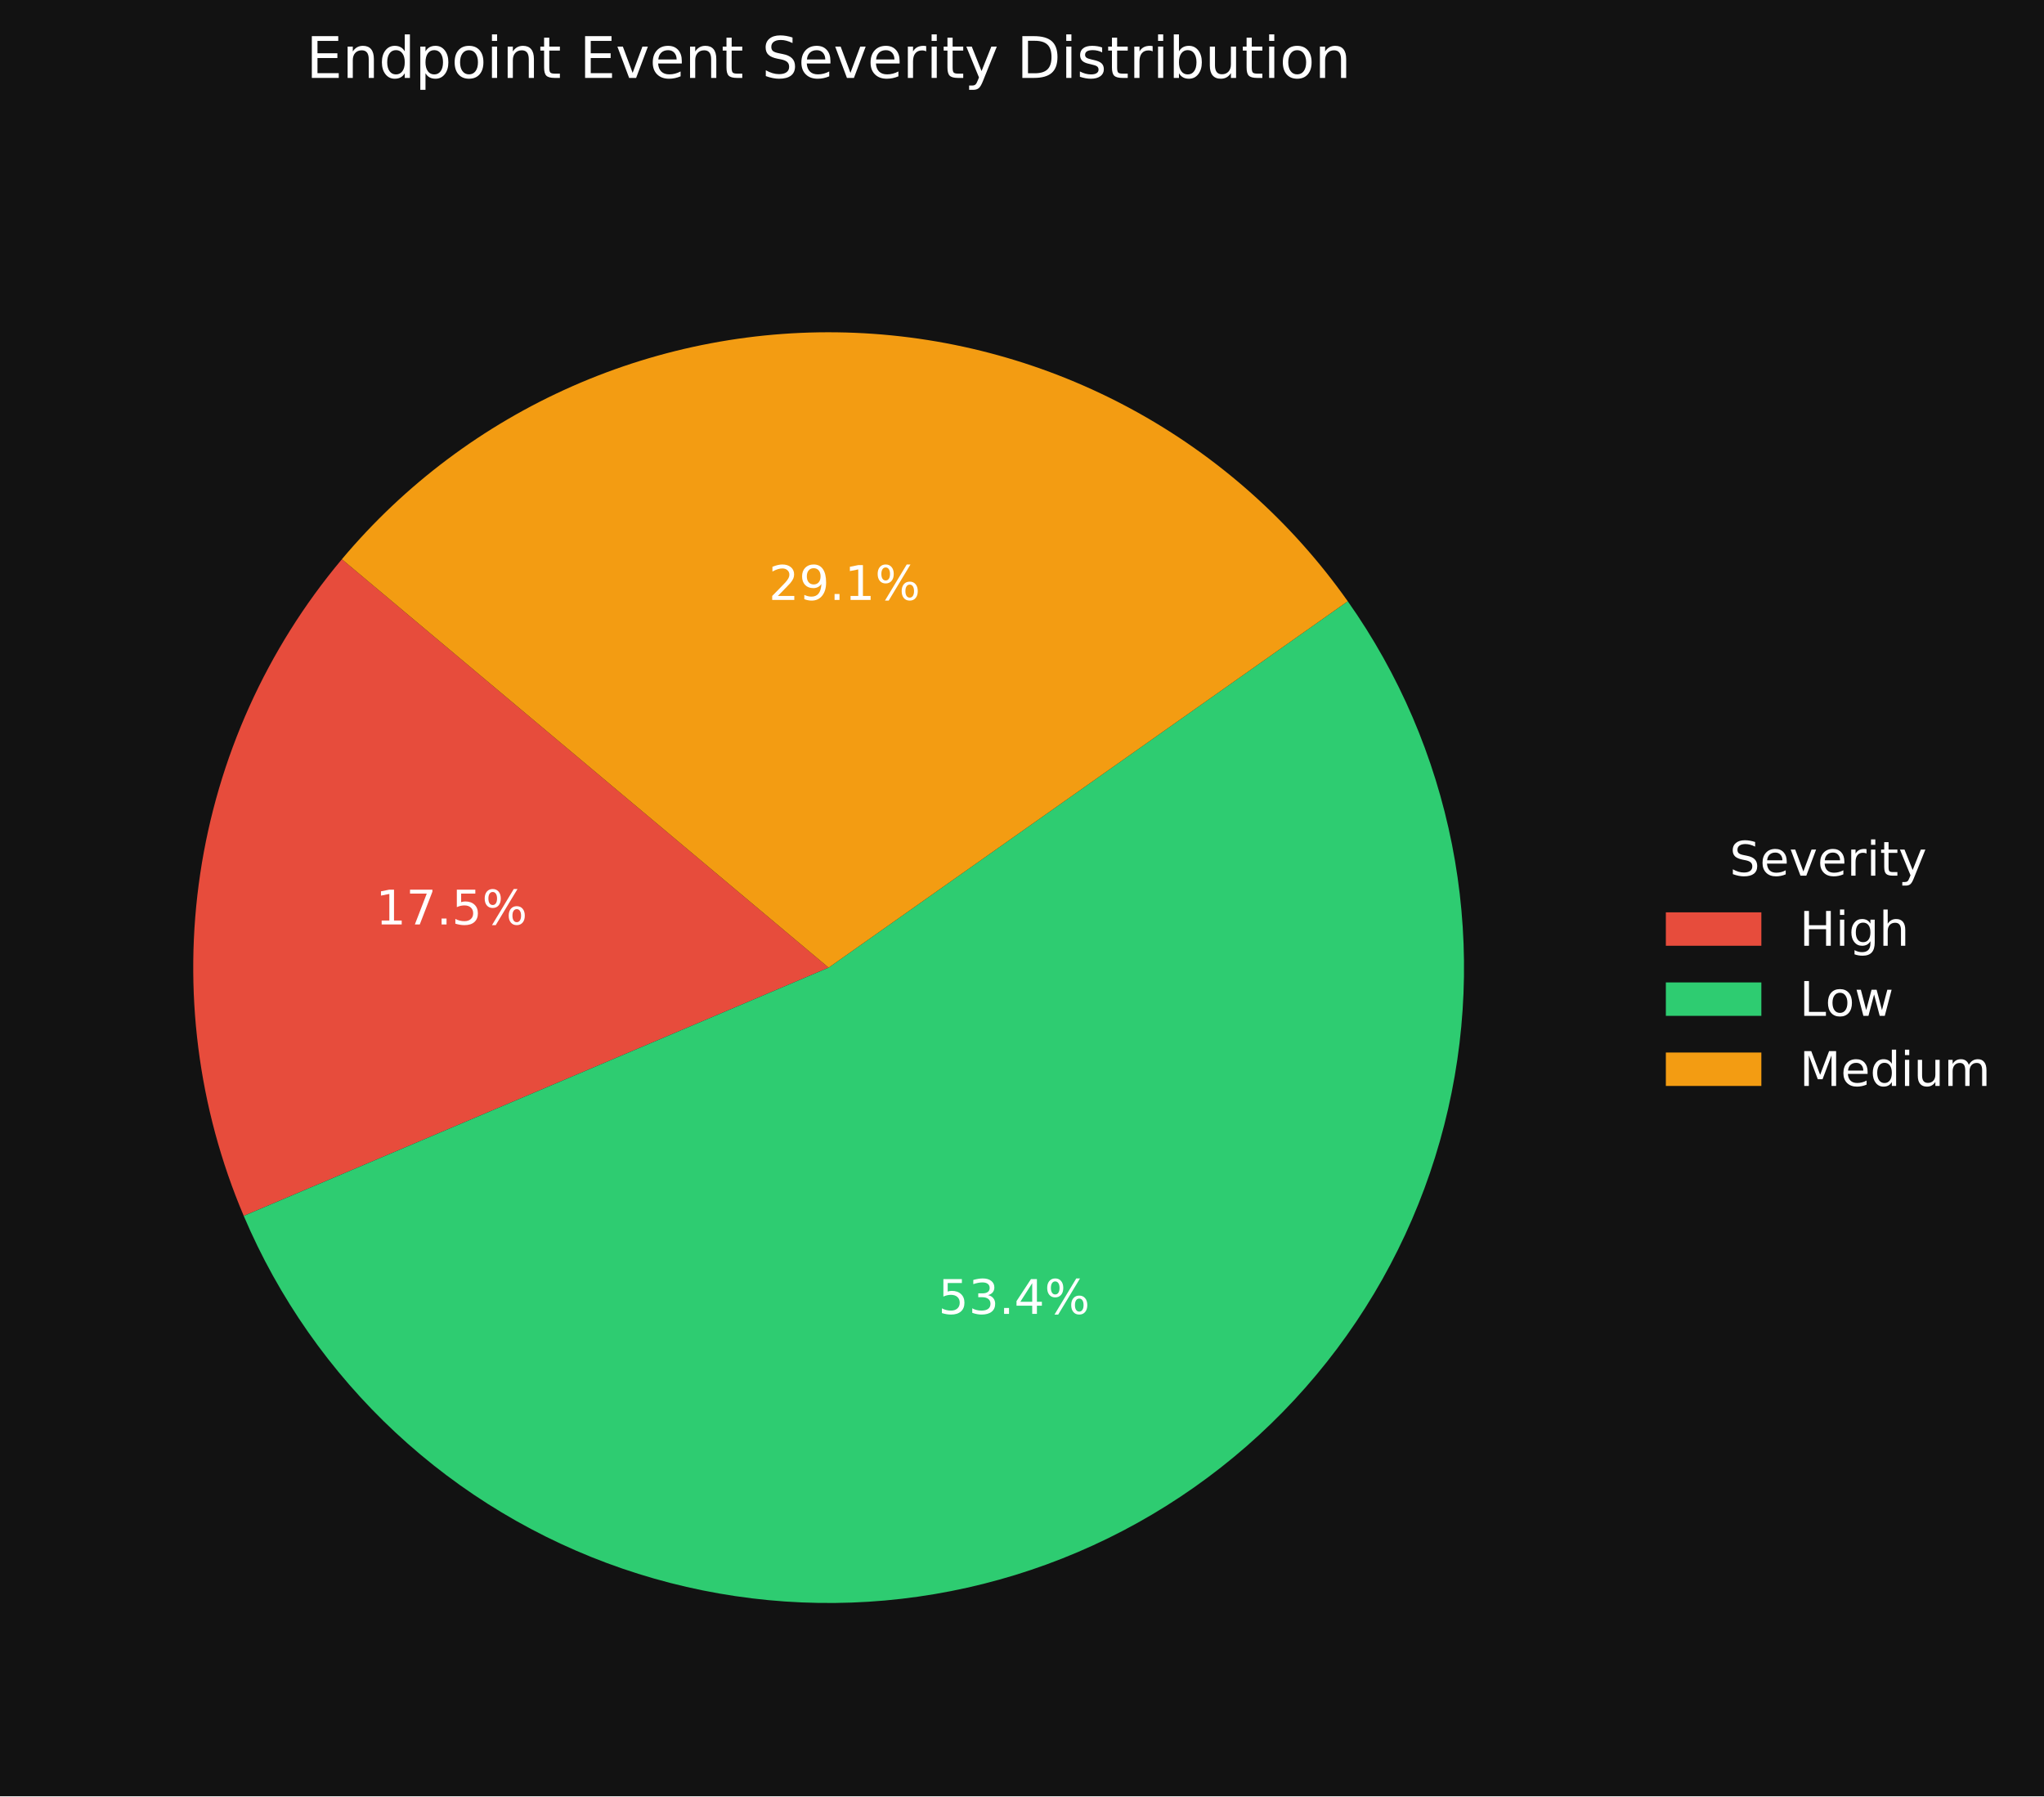
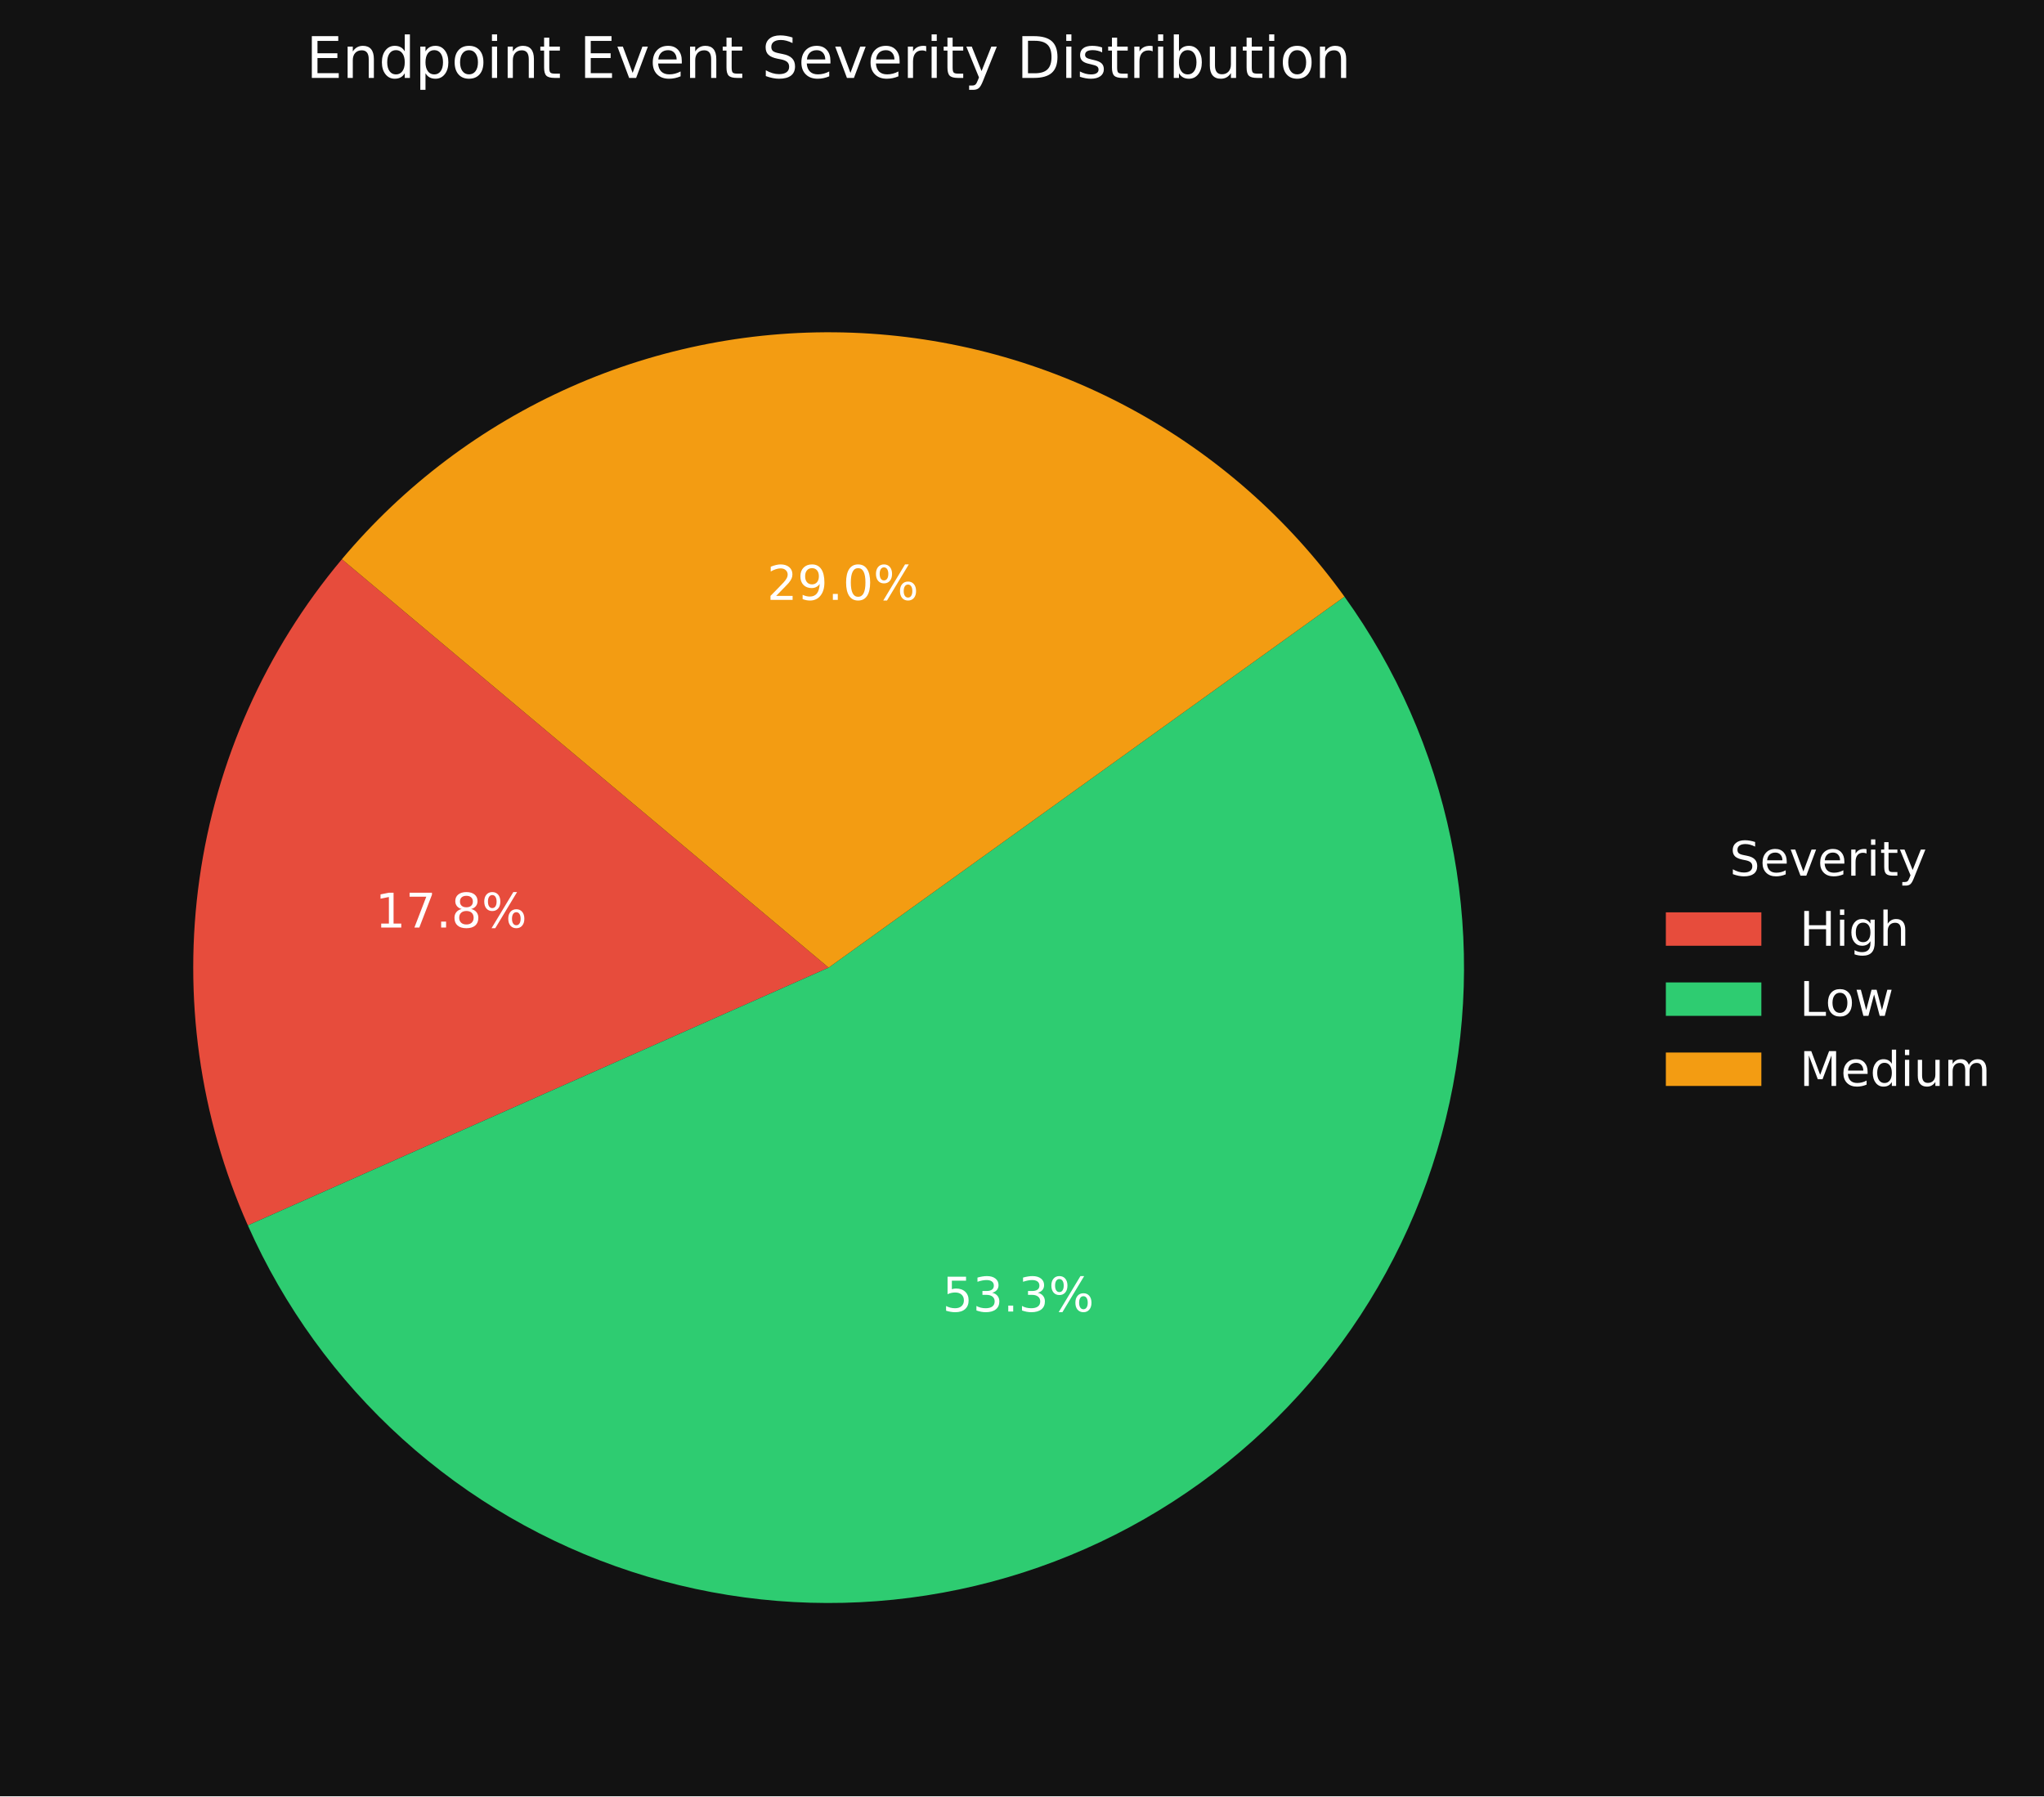
<svg xmlns="http://www.w3.org/2000/svg" xmlns:xlink="http://www.w3.org/1999/xlink" width="428.026pt" height="376.158pt" viewBox="0 0 428.026 376.158" version="1.1">
  <defs>
    <style type="text/css">*{stroke-linejoin: round; stroke-linecap: butt}</style>
  </defs>
  <g id="figure_1">
    <g id="patch_1">
      <path d="M 0 376.158  L 428.026 376.158  L 428.026 -0  L 0 -0  z " style="fill: #121212" />
    </g>
    <g id="axes_1">
      <g id="patch_2">
-         <path d="M 71.593 117.111  C 55.822 135.907 45.552 158.704 41.926 182.971  C 38.299 207.238 41.454 232.041 51.041 254.627  L 173.52 202.638  z " style="fill: #e74c3c" />
+         <path d="M 71.593 117.111  C 55.586 136.189 45.251 159.382 41.77 184.041  C 38.289 208.7 41.8 233.848 51.902 256.611  L 173.52 202.638  z " style="fill: #e74c3c" />
      </g>
      <g id="patch_3">
-         <path d="M 51.041 254.627  C 58.335 271.81 69.164 287.267 82.822 299.992  C 96.479 312.716 112.663 322.425 130.319 328.485  C 147.974 334.546 166.709 336.824 185.302 335.171  C 203.896 333.518 221.935 327.971 238.244 318.891  C 254.554 309.81 268.771 297.399 279.97 282.465  C 291.169 267.531 299.101 250.405 303.249 232.205  C 307.397 214.005 307.669 195.135 304.048 176.823  C 300.426 158.511 292.991 141.164 282.227 125.913  L 173.52 202.638  z " style="fill: #2ecc71" />
+         <path d="M 51.902 256.611  C 59.457 273.635 70.504 288.885 84.325 301.37  C 98.145 313.856 114.435 323.302 132.137 329.095  C 149.839 334.888 168.561 336.9 187.09 335  C 205.618 333.101 223.543 327.332 239.701 318.068  C 255.859 308.804 269.893 296.249 280.893 281.219  C 291.893 266.188 299.615 249.014 303.559 230.811  C 307.503 212.608 307.581 193.778 303.788 175.542  C 299.995 157.307 292.415 140.07 281.54 124.949  L 173.52 202.638  z " style="fill: #2ecc71" />
      </g>
      <g id="patch_4">
-         <path d="M 282.227 125.913  C 270.483 109.274 255.074 95.551 237.191 85.805  C 219.308 76.06 199.424 70.548 179.075 69.698  C 158.727 68.848 138.452 72.681 119.818 80.901  C 101.185 89.12 84.684 101.51 71.593 117.111  L 173.52 202.638  z " style="fill: #f39c12" />
+         <path d="M 281.54 124.949  C 269.707 108.496 254.269 94.962 236.41 85.383  C 218.55 75.804 198.736 70.431 178.484 69.675  C 158.232 68.919 138.072 72.8 119.548 81.02  C 101.024 89.241 84.62 101.586 71.593 117.111  L 173.52 202.638  z " style="fill: #f39c12" />
      </g>
      <g id="matplotlib.axis_1" />
      <g id="matplotlib.axis_2" />
      <g id="text_1">
-         <g style="fill: #ffffff" transform="translate(78.67971 193.5974) scale(0.1 -0.1)">
+         <g style="fill: #ffffff" transform="translate(78.58644 194.2392) scale(0.1 -0.1)">
          <defs>
            <path id="DejaVuSans-31" d="M 794 531  L 1825 531  L 1825 4091  L 703 3866  L 703 4441  L 1819 4666  L 2450 4666  L 2450 531  L 3481 531  L 3481 0  L 794 0  L 794 531  z " transform="scale(0.015625)" />
            <path id="DejaVuSans-37" d="M 525 4666  L 3525 4666  L 3525 4397  L 1831 0  L 1172 0  L 2766 4134  L 525 4134  L 525 4666  z " transform="scale(0.015625)" />
            <path id="DejaVuSans-2e" d="M 684 794  L 1344 794  L 1344 0  L 684 0  L 684 794  z " transform="scale(0.015625)" />
-             <path id="DejaVuSans-35" d="M 691 4666  L 3169 4666  L 3169 4134  L 1269 4134  L 1269 2991  Q 1406 3038 1543 3061  Q 1681 3084 1819 3084  Q 2600 3084 3056 2656  Q 3513 2228 3513 1497  Q 3513 744 3044 326  Q 2575 -91 1722 -91  Q 1428 -91 1123 -41  Q 819 9 494 109  L 494 744  Q 775 591 1075 516  Q 1375 441 1709 441  Q 2250 441 2565 725  Q 2881 1009 2881 1497  Q 2881 1984 2565 2268  Q 2250 2553 1709 2553  Q 1456 2553 1204 2497  Q 953 2441 691 2322  L 691 4666  z " transform="scale(0.015625)" />
+             <path id="DejaVuSans-38" d="M 2034 2216  Q 1584 2216 1326 1975  Q 1069 1734 1069 1313  Q 1069 891 1326 650  Q 1584 409 2034 409  Q 2484 409 2743 651  Q 3003 894 3003 1313  Q 3003 1734 2745 1975  Q 2488 2216 2034 2216  z M 1403 2484  Q 997 2584 770 2862  Q 544 3141 544 3541  Q 544 4100 942 4425  Q 1341 4750 2034 4750  Q 2731 4750 3128 4425  Q 3525 4100 3525 3541  Q 3525 3141 3298 2862  Q 3072 2584 2669 2484  Q 3125 2378 3379 2068  Q 3634 1759 3634 1313  Q 3634 634 3220 271  Q 2806 -91 2034 -91  Q 1263 -91 848 271  Q 434 634 434 1313  Q 434 1759 690 2068  Q 947 2378 1403 2484  z M 1172 3481  Q 1172 3119 1398 2916  Q 1625 2713 2034 2713  Q 2441 2713 2670 2916  Q 2900 3119 2900 3481  Q 2900 3844 2670 4047  Q 2441 4250 2034 4250  Q 1625 4250 1398 4047  Q 1172 3844 1172 3481  z " transform="scale(0.015625)" />
            <path id="DejaVuSans-25" d="M 4653 2053  Q 4381 2053 4226 1822  Q 4072 1591 4072 1178  Q 4072 772 4226 539  Q 4381 306 4653 306  Q 4919 306 5073 539  Q 5228 772 5228 1178  Q 5228 1588 5073 1820  Q 4919 2053 4653 2053  z M 4653 2450  Q 5147 2450 5437 2106  Q 5728 1763 5728 1178  Q 5728 594 5436 251  Q 5144 -91 4653 -91  Q 4153 -91 3862 251  Q 3572 594 3572 1178  Q 3572 1766 3864 2108  Q 4156 2450 4653 2450  z M 1428 4353  Q 1159 4353 1004 4120  Q 850 3888 850 3481  Q 850 3069 1003 2837  Q 1156 2606 1428 2606  Q 1700 2606 1854 2837  Q 2009 3069 2009 3481  Q 2009 3884 1853 4118  Q 1697 4353 1428 4353  z M 4250 4750  L 4750 4750  L 1831 -91  L 1331 -91  L 4250 4750  z M 1428 4750  Q 1922 4750 2215 4408  Q 2509 4066 2509 3481  Q 2509 2891 2217 2550  Q 1925 2209 1428 2209  Q 931 2209 642 2551  Q 353 2894 353 3481  Q 353 4063 643 4406  Q 934 4750 1428 4750  z " transform="scale(0.015625)" />
          </defs>
          <use xlink:href="#DejaVuSans-31" />
          <use xlink:href="#DejaVuSans-37" transform="translate(63.62305 0)" />
          <use xlink:href="#DejaVuSans-2e" transform="translate(127.2461 0)" />
-           <use xlink:href="#DejaVuSans-35" transform="translate(159.0332 0)" />
+           <use xlink:href="#DejaVuSans-38" transform="translate(159.0332 0)" />
          <use xlink:href="#DejaVuSans-25" transform="translate(222.6562 0)" />
        </g>
      </g>
      <g id="text_2">
-         <g style="fill: #ffffff" transform="translate(196.471 275.149) scale(0.1 -0.1)">
+         <g style="fill: #ffffff" transform="translate(197.345 274.6552) scale(0.1 -0.1)">
          <defs>
+             <path id="DejaVuSans-35" d="M 691 4666  L 3169 4666  L 3169 4134  L 1269 4134  L 1269 2991  Q 1406 3038 1543 3061  Q 1681 3084 1819 3084  Q 2600 3084 3056 2656  Q 3513 2228 3513 1497  Q 3513 744 3044 326  Q 2575 -91 1722 -91  Q 1428 -91 1123 -41  Q 819 9 494 109  L 494 744  Q 775 591 1075 516  Q 1375 441 1709 441  Q 2250 441 2565 725  Q 2881 1009 2881 1497  Q 2881 1984 2565 2268  Q 2250 2553 1709 2553  Q 1456 2553 1204 2497  Q 953 2441 691 2322  L 691 4666  z " transform="scale(0.015625)" />
            <path id="DejaVuSans-33" d="M 2597 2516  Q 3050 2419 3304 2112  Q 3559 1806 3559 1356  Q 3559 666 3084 287  Q 2609 -91 1734 -91  Q 1441 -91 1130 -33  Q 819 25 488 141  L 488 750  Q 750 597 1062 519  Q 1375 441 1716 441  Q 2309 441 2620 675  Q 2931 909 2931 1356  Q 2931 1769 2642 2001  Q 2353 2234 1838 2234  L 1294 2234  L 1294 2753  L 1863 2753  Q 2328 2753 2575 2939  Q 2822 3125 2822 3475  Q 2822 3834 2567 4026  Q 2313 4219 1838 4219  Q 1578 4219 1281 4162  Q 984 4106 628 3988  L 628 4550  Q 988 4650 1302 4700  Q 1616 4750 1894 4750  Q 2613 4750 3031 4423  Q 3450 4097 3450 3541  Q 3450 3153 3228 2886  Q 3006 2619 2597 2516  z " transform="scale(0.015625)" />
-             <path id="DejaVuSans-34" d="M 2419 4116  L 825 1625  L 2419 1625  L 2419 4116  z M 2253 4666  L 3047 4666  L 3047 1625  L 3713 1625  L 3713 1100  L 3047 1100  L 3047 0  L 2419 0  L 2419 1100  L 313 1100  L 313 1709  L 2253 4666  z " transform="scale(0.015625)" />
          </defs>
          <use xlink:href="#DejaVuSans-35" />
          <use xlink:href="#DejaVuSans-33" transform="translate(63.62305 0)" />
          <use xlink:href="#DejaVuSans-2e" transform="translate(127.2461 0)" />
-           <use xlink:href="#DejaVuSans-34" transform="translate(159.0332 0)" />
+           <use xlink:href="#DejaVuSans-33" transform="translate(159.0332 0)" />
          <use xlink:href="#DejaVuSans-25" transform="translate(222.6562 0)" />
        </g>
      </g>
      <g id="text_3">
-         <g style="fill: #ffffff" transform="translate(160.9696 125.6335) scale(0.1 -0.1)">
+         <g style="fill: #ffffff" transform="translate(160.6146 125.6195) scale(0.1 -0.1)">
          <defs>
            <path id="DejaVuSans-32" d="M 1228 531  L 3431 531  L 3431 0  L 469 0  L 469 531  Q 828 903 1448 1529  Q 2069 2156 2228 2338  Q 2531 2678 2651 2914  Q 2772 3150 2772 3378  Q 2772 3750 2511 3984  Q 2250 4219 1831 4219  Q 1534 4219 1204 4116  Q 875 4013 500 3803  L 500 4441  Q 881 4594 1212 4672  Q 1544 4750 1819 4750  Q 2544 4750 2975 4387  Q 3406 4025 3406 3419  Q 3406 3131 3298 2873  Q 3191 2616 2906 2266  Q 2828 2175 2409 1742  Q 1991 1309 1228 531  z " transform="scale(0.015625)" />
            <path id="DejaVuSans-39" d="M 703 97  L 703 672  Q 941 559 1184 500  Q 1428 441 1663 441  Q 2288 441 2617 861  Q 2947 1281 2994 2138  Q 2813 1869 2534 1725  Q 2256 1581 1919 1581  Q 1219 1581 811 2004  Q 403 2428 403 3163  Q 403 3881 828 4315  Q 1253 4750 1959 4750  Q 2769 4750 3195 4129  Q 3622 3509 3622 2328  Q 3622 1225 3098 567  Q 2575 -91 1691 -91  Q 1453 -91 1209 -44  Q 966 3 703 97  z M 1959 2075  Q 2384 2075 2632 2365  Q 2881 2656 2881 3163  Q 2881 3666 2632 3958  Q 2384 4250 1959 4250  Q 1534 4250 1286 3958  Q 1038 3666 1038 3163  Q 1038 2656 1286 2365  Q 1534 2075 1959 2075  z " transform="scale(0.015625)" />
+             <path id="DejaVuSans-30" d="M 2034 4250  Q 1547 4250 1301 3770  Q 1056 3291 1056 2328  Q 1056 1369 1301 889  Q 1547 409 2034 409  Q 2525 409 2770 889  Q 3016 1369 3016 2328  Q 3016 3291 2770 3770  Q 2525 4250 2034 4250  z M 2034 4750  Q 2819 4750 3233 4129  Q 3647 3509 3647 2328  Q 3647 1150 3233 529  Q 2819 -91 2034 -91  Q 1250 -91 836 529  Q 422 1150 422 2328  Q 422 3509 836 4129  Q 1250 4750 2034 4750  z " transform="scale(0.015625)" />
          </defs>
          <use xlink:href="#DejaVuSans-32" />
          <use xlink:href="#DejaVuSans-39" transform="translate(63.62305 0)" />
          <use xlink:href="#DejaVuSans-2e" transform="translate(127.2461 0)" />
-           <use xlink:href="#DejaVuSans-31" transform="translate(159.0332 0)" />
+           <use xlink:href="#DejaVuSans-30" transform="translate(159.0332 0)" />
          <use xlink:href="#DejaVuSans-25" transform="translate(222.6562 0)" />
        </g>
      </g>
      <g id="text_4">
        <g style="fill: #ffffff" transform="translate(64.12219 16.31812) scale(0.12 -0.12)">
          <defs>
            <path id="DejaVuSans-45" d="M 628 4666  L 3578 4666  L 3578 4134  L 1259 4134  L 1259 2753  L 3481 2753  L 3481 2222  L 1259 2222  L 1259 531  L 3634 531  L 3634 0  L 628 0  L 628 4666  z " transform="scale(0.015625)" />
            <path id="DejaVuSans-6e" d="M 3513 2113  L 3513 0  L 2938 0  L 2938 2094  Q 2938 2591 2744 2837  Q 2550 3084 2163 3084  Q 1697 3084 1428 2787  Q 1159 2491 1159 1978  L 1159 0  L 581 0  L 581 3500  L 1159 3500  L 1159 2956  Q 1366 3272 1645 3428  Q 1925 3584 2291 3584  Q 2894 3584 3203 3211  Q 3513 2838 3513 2113  z " transform="scale(0.015625)" />
            <path id="DejaVuSans-64" d="M 2906 2969  L 2906 4863  L 3481 4863  L 3481 0  L 2906 0  L 2906 525  Q 2725 213 2448 61  Q 2172 -91 1784 -91  Q 1150 -91 751 415  Q 353 922 353 1747  Q 353 2572 751 3078  Q 1150 3584 1784 3584  Q 2172 3584 2448 3432  Q 2725 3281 2906 2969  z M 947 1747  Q 947 1113 1208 752  Q 1469 391 1925 391  Q 2381 391 2643 752  Q 2906 1113 2906 1747  Q 2906 2381 2643 2742  Q 2381 3103 1925 3103  Q 1469 3103 1208 2742  Q 947 2381 947 1747  z " transform="scale(0.015625)" />
            <path id="DejaVuSans-70" d="M 1159 525  L 1159 -1331  L 581 -1331  L 581 3500  L 1159 3500  L 1159 2969  Q 1341 3281 1617 3432  Q 1894 3584 2278 3584  Q 2916 3584 3314 3078  Q 3713 2572 3713 1747  Q 3713 922 3314 415  Q 2916 -91 2278 -91  Q 1894 -91 1617 61  Q 1341 213 1159 525  z M 3116 1747  Q 3116 2381 2855 2742  Q 2594 3103 2138 3103  Q 1681 3103 1420 2742  Q 1159 2381 1159 1747  Q 1159 1113 1420 752  Q 1681 391 2138 391  Q 2594 391 2855 752  Q 3116 1113 3116 1747  z " transform="scale(0.015625)" />
            <path id="DejaVuSans-6f" d="M 1959 3097  Q 1497 3097 1228 2736  Q 959 2375 959 1747  Q 959 1119 1226 758  Q 1494 397 1959 397  Q 2419 397 2687 759  Q 2956 1122 2956 1747  Q 2956 2369 2687 2733  Q 2419 3097 1959 3097  z M 1959 3584  Q 2709 3584 3137 3096  Q 3566 2609 3566 1747  Q 3566 888 3137 398  Q 2709 -91 1959 -91  Q 1206 -91 779 398  Q 353 888 353 1747  Q 353 2609 779 3096  Q 1206 3584 1959 3584  z " transform="scale(0.015625)" />
            <path id="DejaVuSans-69" d="M 603 3500  L 1178 3500  L 1178 0  L 603 0  L 603 3500  z M 603 4863  L 1178 4863  L 1178 4134  L 603 4134  L 603 4863  z " transform="scale(0.015625)" />
            <path id="DejaVuSans-74" d="M 1172 4494  L 1172 3500  L 2356 3500  L 2356 3053  L 1172 3053  L 1172 1153  Q 1172 725 1289 603  Q 1406 481 1766 481  L 2356 481  L 2356 0  L 1766 0  Q 1100 0 847 248  Q 594 497 594 1153  L 594 3053  L 172 3053  L 172 3500  L 594 3500  L 594 4494  L 1172 4494  z " transform="scale(0.015625)" />
            <path id="DejaVuSans-20" transform="scale(0.015625)" />
            <path id="DejaVuSans-76" d="M 191 3500  L 800 3500  L 1894 563  L 2988 3500  L 3597 3500  L 2284 0  L 1503 0  L 191 3500  z " transform="scale(0.015625)" />
            <path id="DejaVuSans-65" d="M 3597 1894  L 3597 1613  L 953 1613  Q 991 1019 1311 708  Q 1631 397 2203 397  Q 2534 397 2845 478  Q 3156 559 3463 722  L 3463 178  Q 3153 47 2828 -22  Q 2503 -91 2169 -91  Q 1331 -91 842 396  Q 353 884 353 1716  Q 353 2575 817 3079  Q 1281 3584 2069 3584  Q 2775 3584 3186 3129  Q 3597 2675 3597 1894  z M 3022 2063  Q 3016 2534 2758 2815  Q 2500 3097 2075 3097  Q 1594 3097 1305 2825  Q 1016 2553 972 2059  L 3022 2063  z " transform="scale(0.015625)" />
            <path id="DejaVuSans-53" d="M 3425 4513  L 3425 3897  Q 3066 4069 2747 4153  Q 2428 4238 2131 4238  Q 1616 4238 1336 4038  Q 1056 3838 1056 3469  Q 1056 3159 1242 3001  Q 1428 2844 1947 2747  L 2328 2669  Q 3034 2534 3370 2195  Q 3706 1856 3706 1288  Q 3706 609 3251 259  Q 2797 -91 1919 -91  Q 1588 -91 1214 -16  Q 841 59 441 206  L 441 856  Q 825 641 1194 531  Q 1563 422 1919 422  Q 2459 422 2753 634  Q 3047 847 3047 1241  Q 3047 1584 2836 1778  Q 2625 1972 2144 2069  L 1759 2144  Q 1053 2284 737 2584  Q 422 2884 422 3419  Q 422 4038 858 4394  Q 1294 4750 2059 4750  Q 2388 4750 2728 4690  Q 3069 4631 3425 4513  z " transform="scale(0.015625)" />
            <path id="DejaVuSans-72" d="M 2631 2963  Q 2534 3019 2420 3045  Q 2306 3072 2169 3072  Q 1681 3072 1420 2755  Q 1159 2438 1159 1844  L 1159 0  L 581 0  L 581 3500  L 1159 3500  L 1159 2956  Q 1341 3275 1631 3429  Q 1922 3584 2338 3584  Q 2397 3584 2469 3576  Q 2541 3569 2628 3553  L 2631 2963  z " transform="scale(0.015625)" />
            <path id="DejaVuSans-79" d="M 2059 -325  Q 1816 -950 1584 -1140  Q 1353 -1331 966 -1331  L 506 -1331  L 506 -850  L 844 -850  Q 1081 -850 1212 -737  Q 1344 -625 1503 -206  L 1606 56  L 191 3500  L 800 3500  L 1894 763  L 2988 3500  L 3597 3500  L 2059 -325  z " transform="scale(0.015625)" />
            <path id="DejaVuSans-44" d="M 1259 4147  L 1259 519  L 2022 519  Q 2988 519 3436 956  Q 3884 1394 3884 2338  Q 3884 3275 3436 3711  Q 2988 4147 2022 4147  L 1259 4147  z M 628 4666  L 1925 4666  Q 3281 4666 3915 4102  Q 4550 3538 4550 2338  Q 4550 1131 3912 565  Q 3275 0 1925 0  L 628 0  L 628 4666  z " transform="scale(0.015625)" />
            <path id="DejaVuSans-73" d="M 2834 3397  L 2834 2853  Q 2591 2978 2328 3040  Q 2066 3103 1784 3103  Q 1356 3103 1142 2972  Q 928 2841 928 2578  Q 928 2378 1081 2264  Q 1234 2150 1697 2047  L 1894 2003  Q 2506 1872 2764 1633  Q 3022 1394 3022 966  Q 3022 478 2636 193  Q 2250 -91 1575 -91  Q 1294 -91 989 -36  Q 684 19 347 128  L 347 722  Q 666 556 975 473  Q 1284 391 1588 391  Q 1994 391 2212 530  Q 2431 669 2431 922  Q 2431 1156 2273 1281  Q 2116 1406 1581 1522  L 1381 1569  Q 847 1681 609 1914  Q 372 2147 372 2553  Q 372 3047 722 3315  Q 1072 3584 1716 3584  Q 2034 3584 2315 3537  Q 2597 3491 2834 3397  z " transform="scale(0.015625)" />
            <path id="DejaVuSans-62" d="M 3116 1747  Q 3116 2381 2855 2742  Q 2594 3103 2138 3103  Q 1681 3103 1420 2742  Q 1159 2381 1159 1747  Q 1159 1113 1420 752  Q 1681 391 2138 391  Q 2594 391 2855 752  Q 3116 1113 3116 1747  z M 1159 2969  Q 1341 3281 1617 3432  Q 1894 3584 2278 3584  Q 2916 3584 3314 3078  Q 3713 2572 3713 1747  Q 3713 922 3314 415  Q 2916 -91 2278 -91  Q 1894 -91 1617 61  Q 1341 213 1159 525  L 1159 0  L 581 0  L 581 4863  L 1159 4863  L 1159 2969  z " transform="scale(0.015625)" />
            <path id="DejaVuSans-75" d="M 544 1381  L 544 3500  L 1119 3500  L 1119 1403  Q 1119 906 1312 657  Q 1506 409 1894 409  Q 2359 409 2629 706  Q 2900 1003 2900 1516  L 2900 3500  L 3475 3500  L 3475 0  L 2900 0  L 2900 538  Q 2691 219 2414 64  Q 2138 -91 1772 -91  Q 1169 -91 856 284  Q 544 659 544 1381  z M 1991 3584  L 1991 3584  z " transform="scale(0.015625)" />
          </defs>
          <use xlink:href="#DejaVuSans-45" />
          <use xlink:href="#DejaVuSans-6e" transform="translate(63.18359 0)" />
          <use xlink:href="#DejaVuSans-64" transform="translate(126.5625 0)" />
          <use xlink:href="#DejaVuSans-70" transform="translate(190.0391 0)" />
          <use xlink:href="#DejaVuSans-6f" transform="translate(253.5156 0)" />
          <use xlink:href="#DejaVuSans-69" transform="translate(314.6973 0)" />
          <use xlink:href="#DejaVuSans-6e" transform="translate(342.4805 0)" />
          <use xlink:href="#DejaVuSans-74" transform="translate(405.8594 0)" />
          <use xlink:href="#DejaVuSans-20" transform="translate(445.0684 0)" />
          <use xlink:href="#DejaVuSans-45" transform="translate(476.8555 0)" />
          <use xlink:href="#DejaVuSans-76" transform="translate(540.0391 0)" />
          <use xlink:href="#DejaVuSans-65" transform="translate(599.2188 0)" />
          <use xlink:href="#DejaVuSans-6e" transform="translate(660.7422 0)" />
          <use xlink:href="#DejaVuSans-74" transform="translate(724.1211 0)" />
          <use xlink:href="#DejaVuSans-20" transform="translate(763.3301 0)" />
          <use xlink:href="#DejaVuSans-53" transform="translate(795.1172 0)" />
          <use xlink:href="#DejaVuSans-65" transform="translate(858.5938 0)" />
          <use xlink:href="#DejaVuSans-76" transform="translate(920.1172 0)" />
          <use xlink:href="#DejaVuSans-65" transform="translate(979.2969 0)" />
          <use xlink:href="#DejaVuSans-72" transform="translate(1040.82 0)" />
          <use xlink:href="#DejaVuSans-69" transform="translate(1081.934 0)" />
          <use xlink:href="#DejaVuSans-74" transform="translate(1109.717 0)" />
          <use xlink:href="#DejaVuSans-79" transform="translate(1148.926 0)" />
          <use xlink:href="#DejaVuSans-20" transform="translate(1208.105 0)" />
          <use xlink:href="#DejaVuSans-44" transform="translate(1239.893 0)" />
          <use xlink:href="#DejaVuSans-69" transform="translate(1316.895 0)" />
          <use xlink:href="#DejaVuSans-73" transform="translate(1344.678 0)" />
          <use xlink:href="#DejaVuSans-74" transform="translate(1396.777 0)" />
          <use xlink:href="#DejaVuSans-72" transform="translate(1435.986 0)" />
          <use xlink:href="#DejaVuSans-69" transform="translate(1477.1 0)" />
          <use xlink:href="#DejaVuSans-62" transform="translate(1504.883 0)" />
          <use xlink:href="#DejaVuSans-75" transform="translate(1568.359 0)" />
          <use xlink:href="#DejaVuSans-74" transform="translate(1631.738 0)" />
          <use xlink:href="#DejaVuSans-69" transform="translate(1670.947 0)" />
          <use xlink:href="#DejaVuSans-6f" transform="translate(1698.73 0)" />
          <use xlink:href="#DejaVuSans-6e" transform="translate(1759.912 0)" />
        </g>
      </g>
      <g id="legend_1">
        <g id="text_5">
          <g style="fill: #ffffff" transform="translate(362.1822 183.3803) scale(0.1 -0.1)">
            <use xlink:href="#DejaVuSans-53" />
            <use xlink:href="#DejaVuSans-65" transform="translate(63.47656 0)" />
            <use xlink:href="#DejaVuSans-76" transform="translate(125 0)" />
            <use xlink:href="#DejaVuSans-65" transform="translate(184.1797 0)" />
            <use xlink:href="#DejaVuSans-72" transform="translate(245.7031 0)" />
            <use xlink:href="#DejaVuSans-69" transform="translate(286.8164 0)" />
            <use xlink:href="#DejaVuSans-74" transform="translate(314.5996 0)" />
            <use xlink:href="#DejaVuSans-79" transform="translate(353.8086 0)" />
          </g>
        </g>
        <g id="patch_5">
          <path d="M 348.84 198.058  L 368.84 198.058  L 368.84 191.058  L 348.84 191.058  z " style="fill: #e74c3c" />
        </g>
        <g id="text_6">
          <g style="fill: #ffffff" transform="translate(376.84 198.0584) scale(0.1 -0.1)">
            <defs>
              <path id="DejaVuSans-48" d="M 628 4666  L 1259 4666  L 1259 2753  L 3553 2753  L 3553 4666  L 4184 4666  L 4184 0  L 3553 0  L 3553 2222  L 1259 2222  L 1259 0  L 628 0  L 628 4666  z " transform="scale(0.015625)" />
              <path id="DejaVuSans-67" d="M 2906 1791  Q 2906 2416 2648 2759  Q 2391 3103 1925 3103  Q 1463 3103 1205 2759  Q 947 2416 947 1791  Q 947 1169 1205 825  Q 1463 481 1925 481  Q 2391 481 2648 825  Q 2906 1169 2906 1791  z M 3481 434  Q 3481 -459 3084 -895  Q 2688 -1331 1869 -1331  Q 1566 -1331 1297 -1286  Q 1028 -1241 775 -1147  L 775 -588  Q 1028 -725 1275 -790  Q 1522 -856 1778 -856  Q 2344 -856 2625 -561  Q 2906 -266 2906 331  L 2906 616  Q 2728 306 2450 153  Q 2172 0 1784 0  Q 1141 0 747 490  Q 353 981 353 1791  Q 353 2603 747 3093  Q 1141 3584 1784 3584  Q 2172 3584 2450 3431  Q 2728 3278 2906 2969  L 2906 3500  L 3481 3500  L 3481 434  z " transform="scale(0.015625)" />
              <path id="DejaVuSans-68" d="M 3513 2113  L 3513 0  L 2938 0  L 2938 2094  Q 2938 2591 2744 2837  Q 2550 3084 2163 3084  Q 1697 3084 1428 2787  Q 1159 2491 1159 1978  L 1159 0  L 581 0  L 581 4863  L 1159 4863  L 1159 2956  Q 1366 3272 1645 3428  Q 1925 3584 2291 3584  Q 2894 3584 3203 3211  Q 3513 2838 3513 2113  z " transform="scale(0.015625)" />
            </defs>
            <use xlink:href="#DejaVuSans-48" />
            <use xlink:href="#DejaVuSans-69" transform="translate(75.19531 0)" />
            <use xlink:href="#DejaVuSans-67" transform="translate(102.9785 0)" />
            <use xlink:href="#DejaVuSans-68" transform="translate(166.4551 0)" />
          </g>
        </g>
        <g id="patch_6">
          <path d="M 348.84 212.737  L 368.84 212.737  L 368.84 205.737  L 348.84 205.737  z " style="fill: #2ecc71" />
        </g>
        <g id="text_7">
          <g style="fill: #ffffff" transform="translate(376.84 212.7366) scale(0.1 -0.1)">
            <defs>
              <path id="DejaVuSans-4c" d="M 628 4666  L 1259 4666  L 1259 531  L 3531 531  L 3531 0  L 628 0  L 628 4666  z " transform="scale(0.015625)" />
              <path id="DejaVuSans-77" d="M 269 3500  L 844 3500  L 1563 769  L 2278 3500  L 2956 3500  L 3675 769  L 4391 3500  L 4966 3500  L 4050 0  L 3372 0  L 2619 2869  L 1863 0  L 1184 0  L 269 3500  z " transform="scale(0.015625)" />
            </defs>
            <use xlink:href="#DejaVuSans-4c" />
            <use xlink:href="#DejaVuSans-6f" transform="translate(53.96289 0)" />
            <use xlink:href="#DejaVuSans-77" transform="translate(115.1445 0)" />
          </g>
        </g>
        <g id="patch_7">
          <path d="M 348.84 227.415  L 368.84 227.415  L 368.84 220.415  L 348.84 220.415  z " style="fill: #f39c12" />
        </g>
        <g id="text_8">
          <g style="fill: #ffffff" transform="translate(376.84 227.4147) scale(0.1 -0.1)">
            <defs>
              <path id="DejaVuSans-4d" d="M 628 4666  L 1569 4666  L 2759 1491  L 3956 4666  L 4897 4666  L 4897 0  L 4281 0  L 4281 4097  L 3078 897  L 2444 897  L 1241 4097  L 1241 0  L 628 0  L 628 4666  z " transform="scale(0.015625)" />
              <path id="DejaVuSans-6d" d="M 3328 2828  Q 3544 3216 3844 3400  Q 4144 3584 4550 3584  Q 5097 3584 5394 3201  Q 5691 2819 5691 2113  L 5691 0  L 5113 0  L 5113 2094  Q 5113 2597 4934 2840  Q 4756 3084 4391 3084  Q 3944 3084 3684 2787  Q 3425 2491 3425 1978  L 3425 0  L 2847 0  L 2847 2094  Q 2847 2600 2669 2842  Q 2491 3084 2119 3084  Q 1678 3084 1418 2786  Q 1159 2488 1159 1978  L 1159 0  L 581 0  L 581 3500  L 1159 3500  L 1159 2956  Q 1356 3278 1631 3431  Q 1906 3584 2284 3584  Q 2666 3584 2933 3390  Q 3200 3197 3328 2828  z " transform="scale(0.015625)" />
            </defs>
            <use xlink:href="#DejaVuSans-4d" />
            <use xlink:href="#DejaVuSans-65" transform="translate(86.2793 0)" />
            <use xlink:href="#DejaVuSans-64" transform="translate(147.8027 0)" />
            <use xlink:href="#DejaVuSans-69" transform="translate(211.2793 0)" />
            <use xlink:href="#DejaVuSans-75" transform="translate(239.0625 0)" />
            <use xlink:href="#DejaVuSans-6d" transform="translate(302.4414 0)" />
          </g>
        </g>
      </g>
    </g>
  </g>
</svg>
